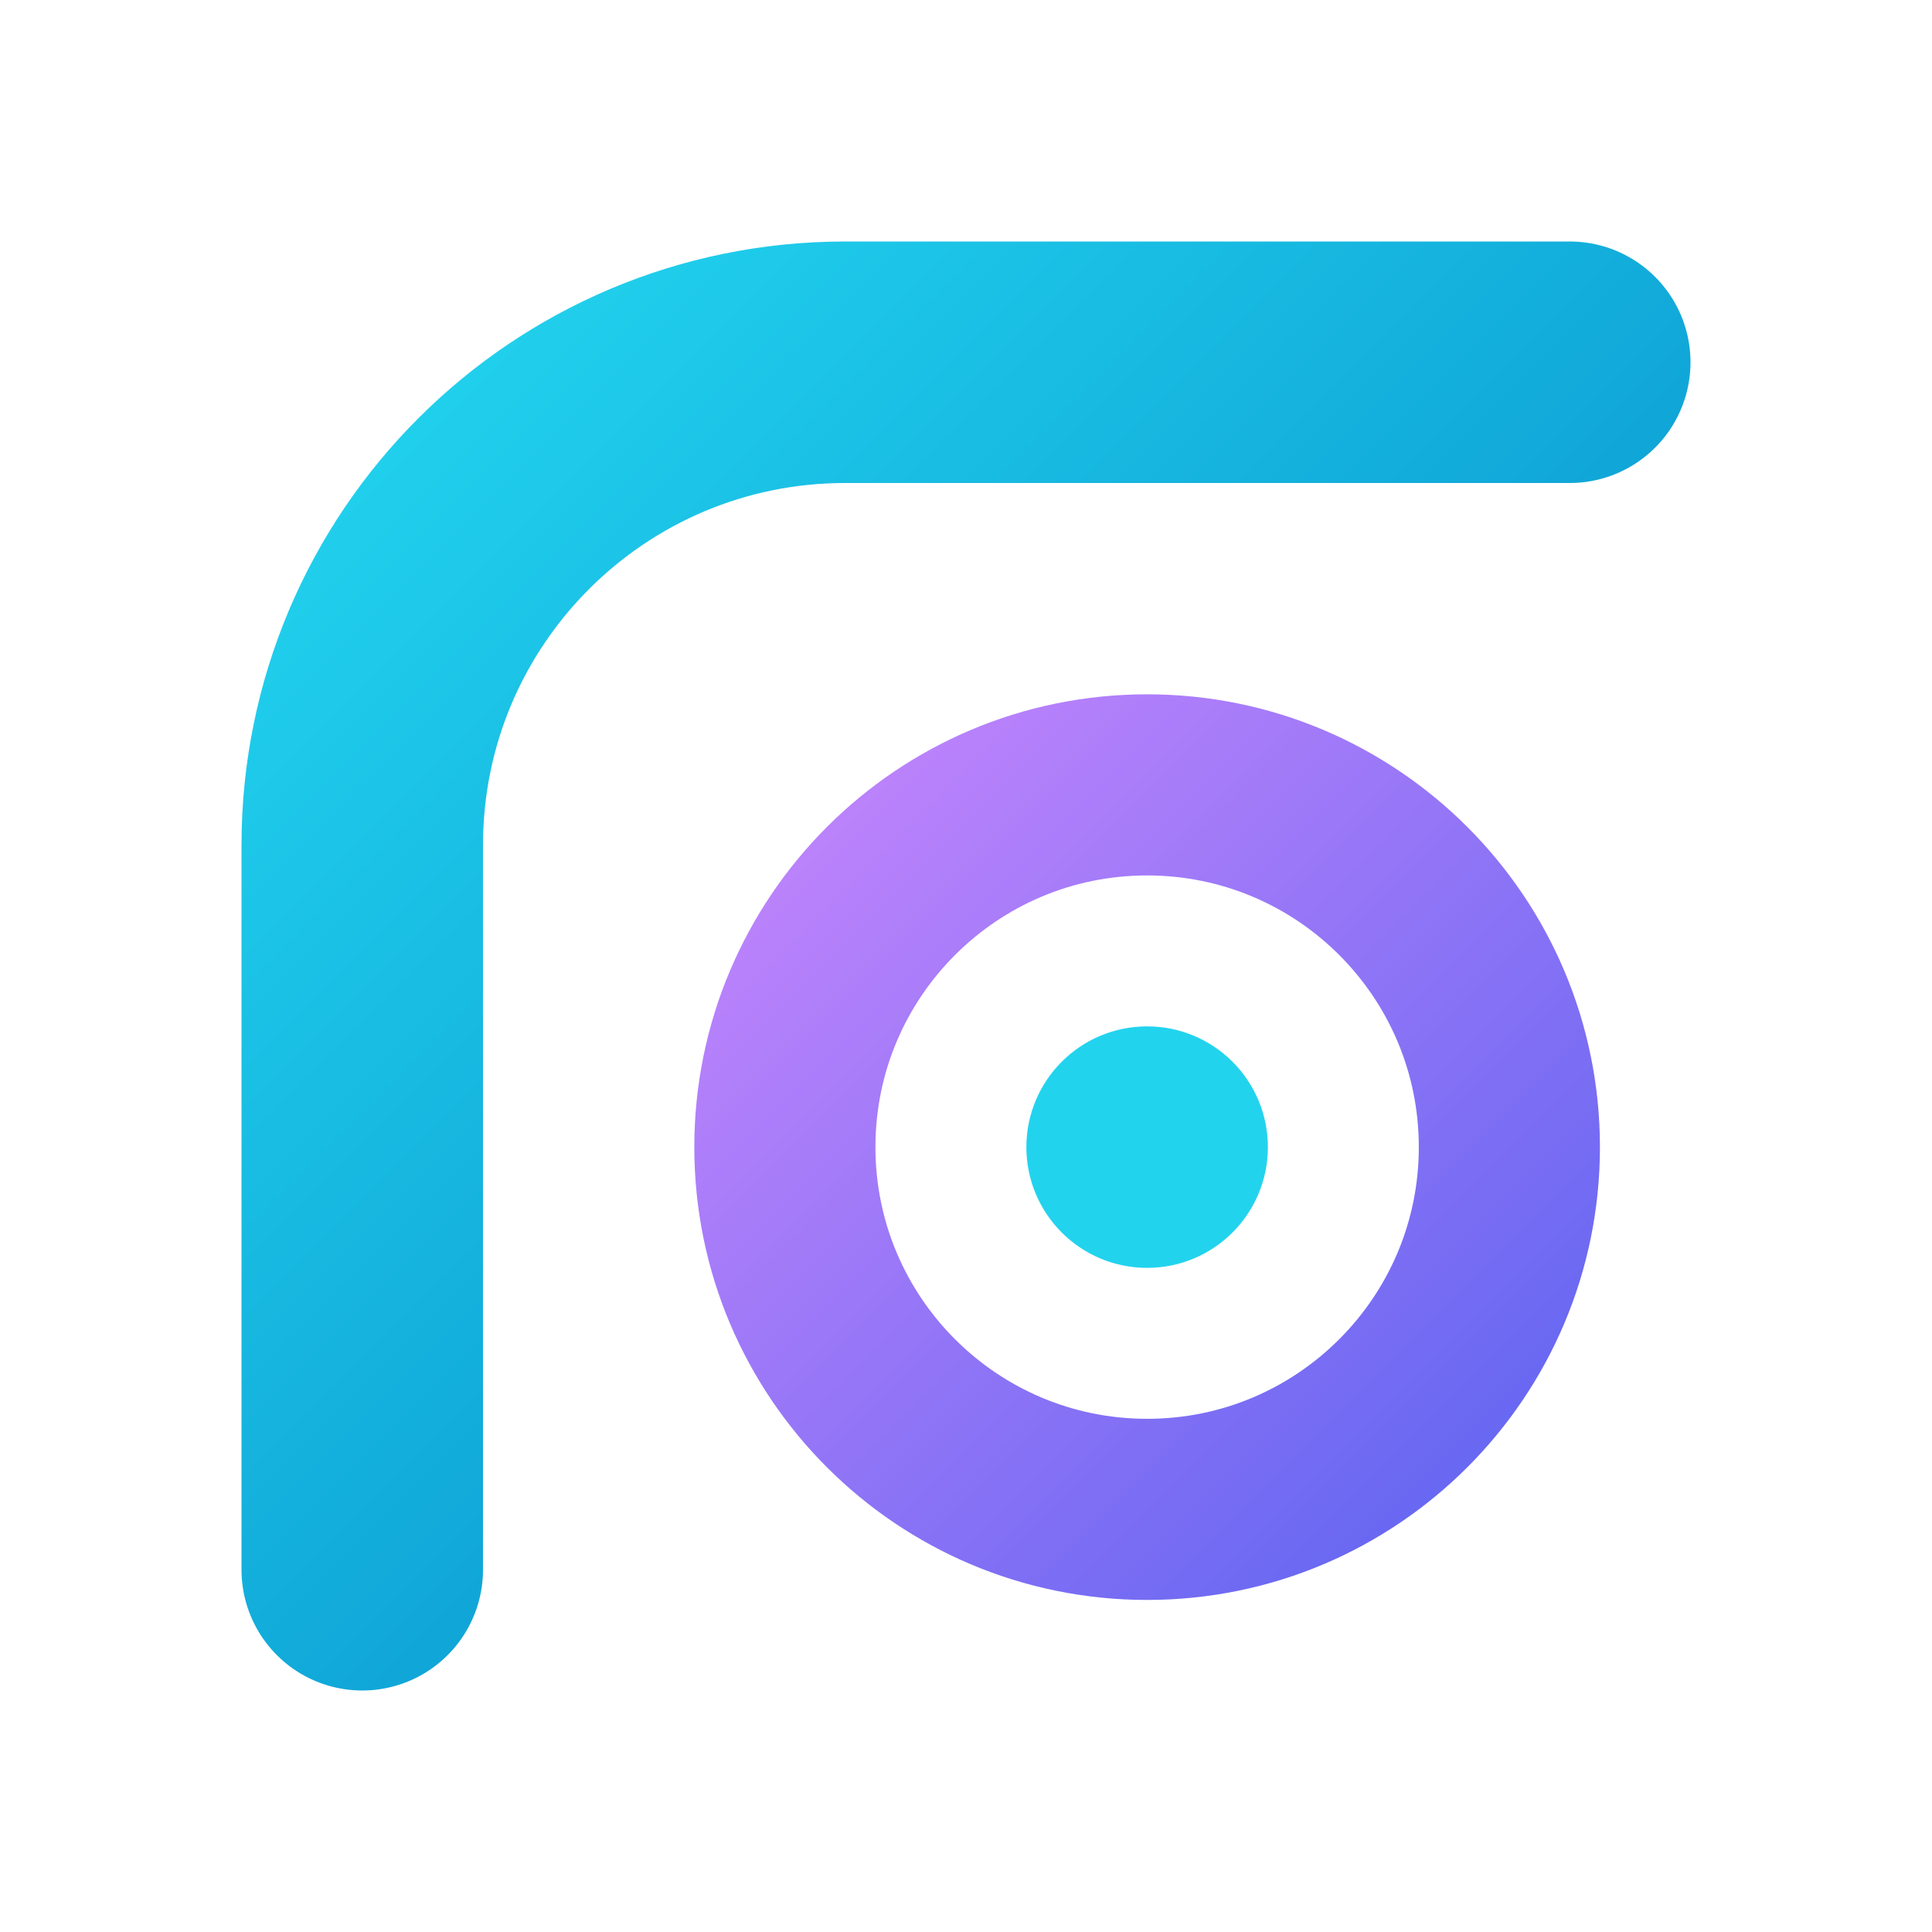
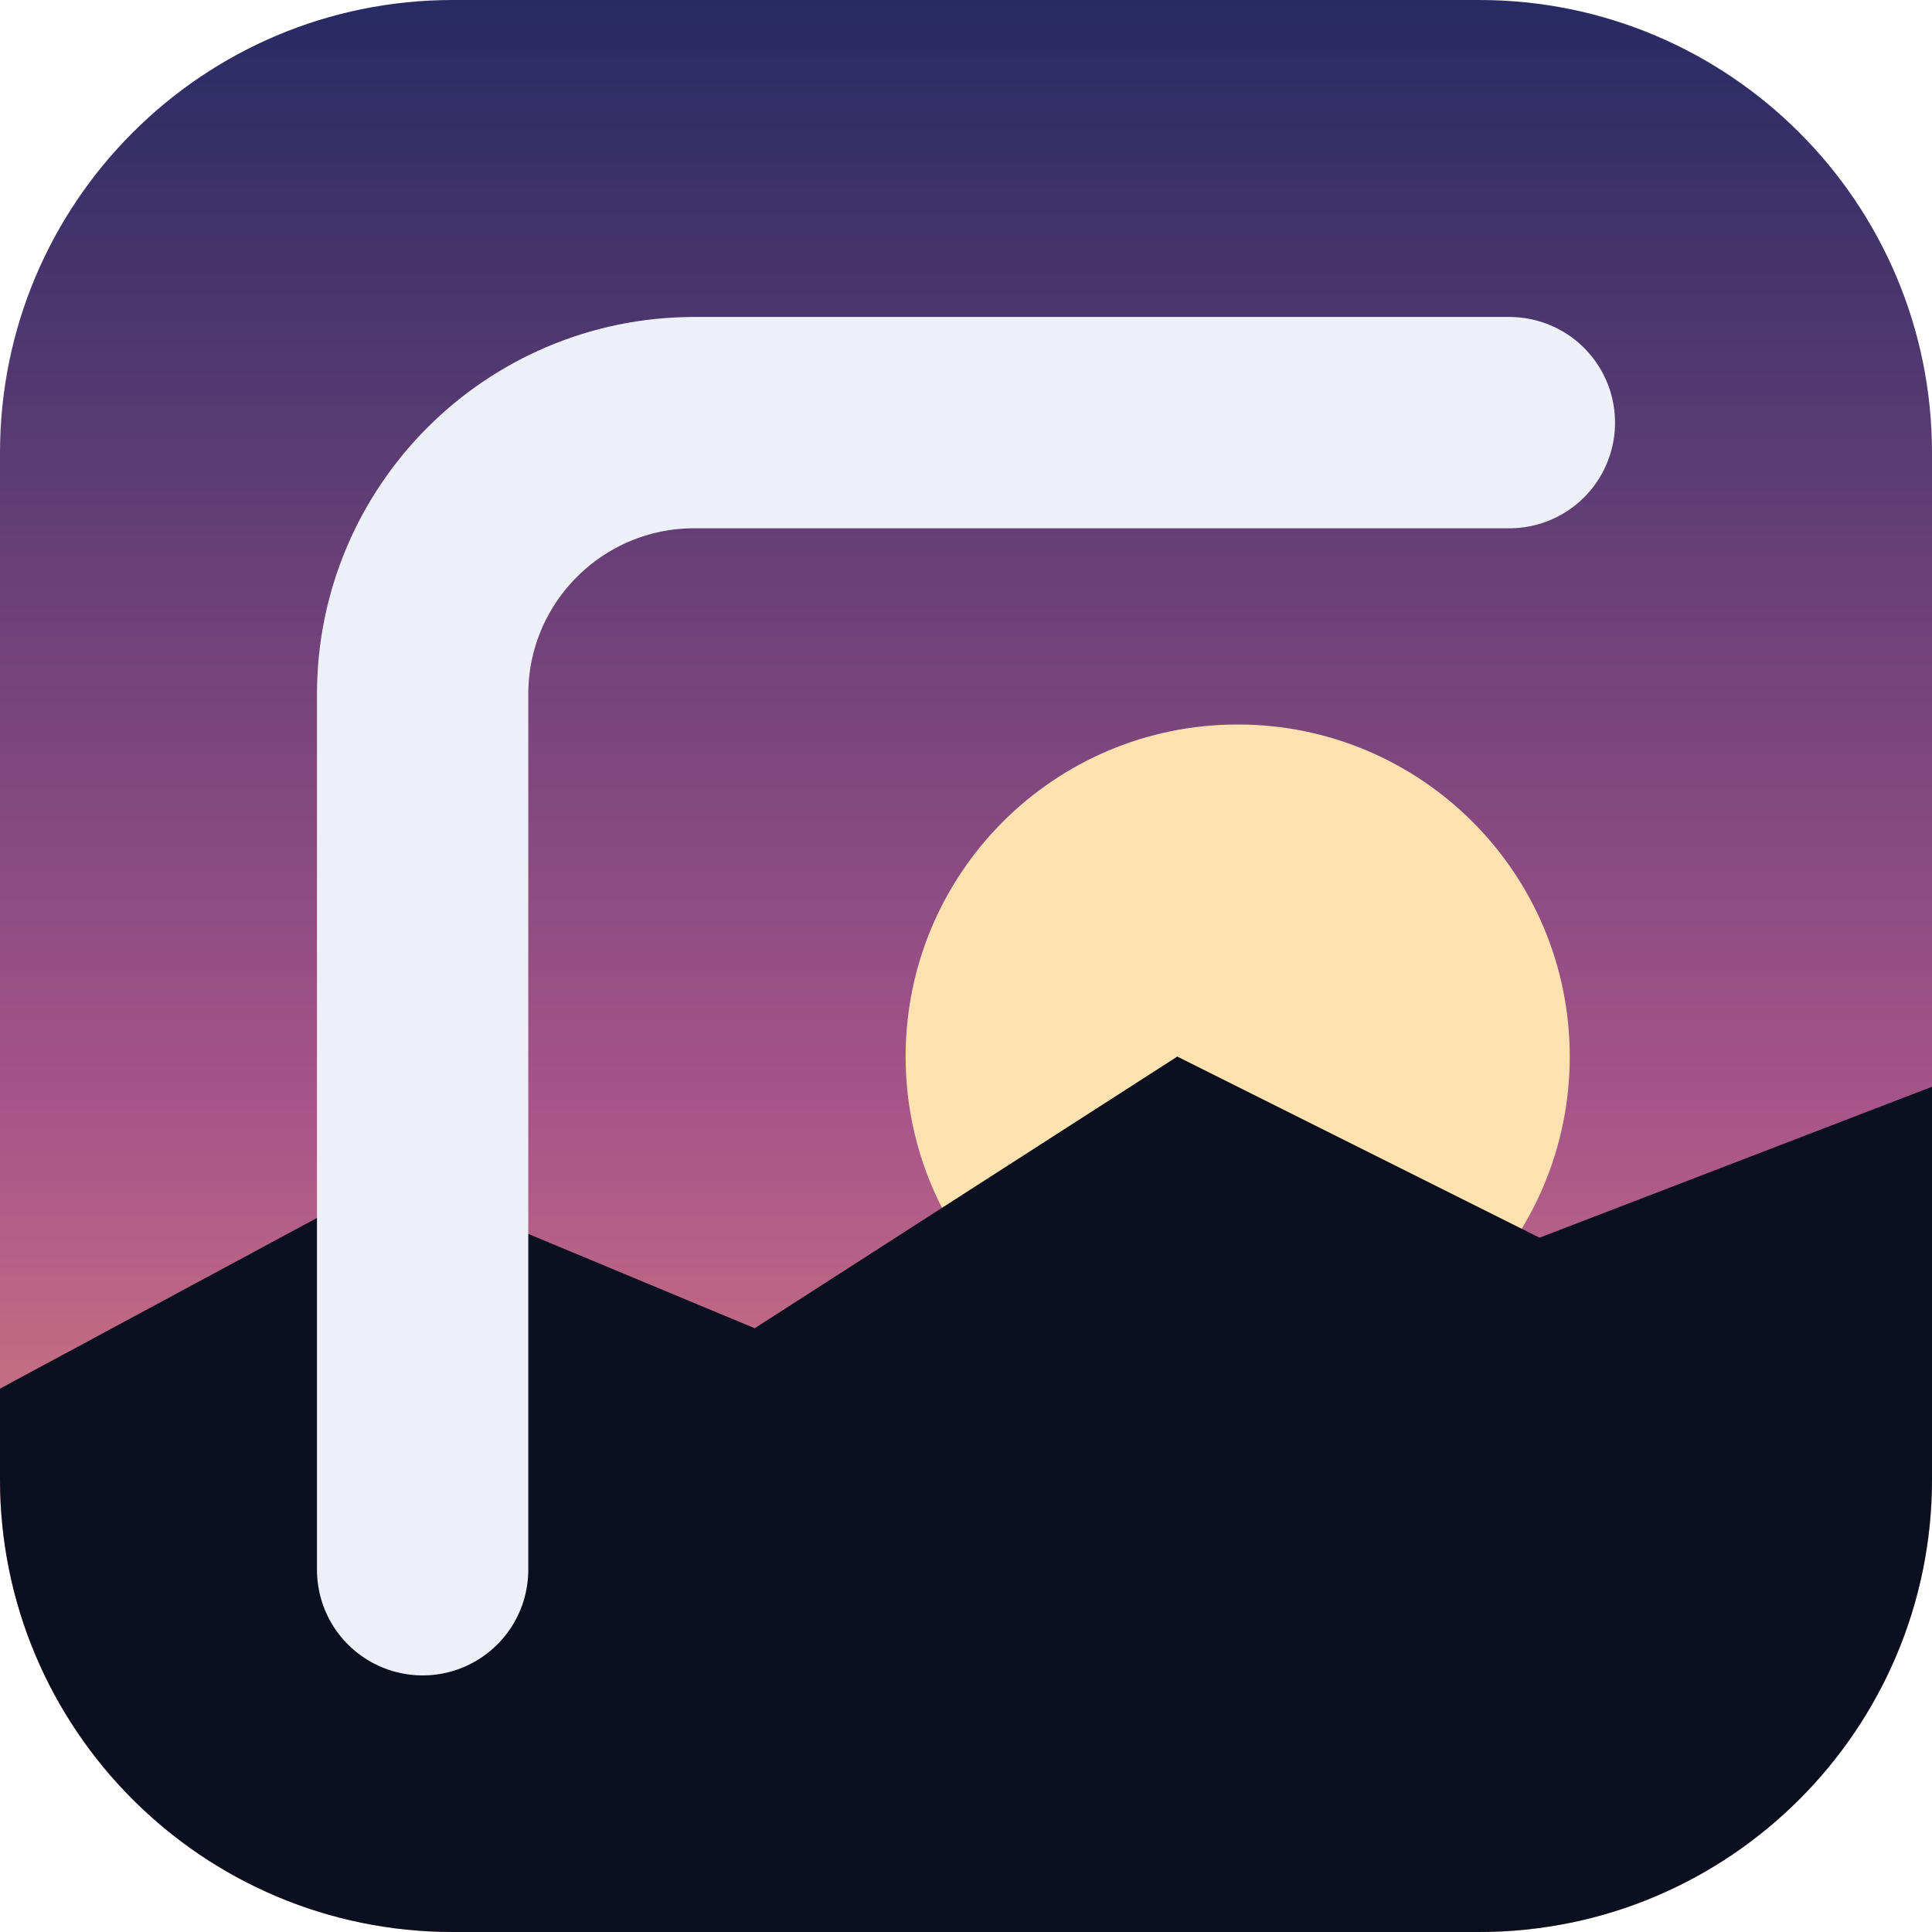
- <svg xmlns="http://www.w3.org/2000/svg" viewBox="0 0 32 32" fill="none">
+ <svg xmlns="http://www.w3.org/2000/svg" viewBox="0 0 64 64">
  <defs>
-     <linearGradient id="cyanGrad" x1="0%" y1="0%" x2="100%" y2="100%">
-       <stop offset="0%" stop-color="#22d3ee" />
-       <stop offset="100%" stop-color="#0284c7" />
+     <linearGradient id="dtf-sky" x1="0" y1="0" x2="0" y2="1">
+       <stop offset="0" stop-color="#262a63" />
+       <stop offset=".58" stop-color="#a8558a" />
+       <stop offset="1" stop-color="#ffa070" />
    </linearGradient>
-     <linearGradient id="indigoGrad" x1="0%" y1="0%" x2="100%" y2="100%">
-       <stop offset="0%" stop-color="#c084fc" />
-       <stop offset="100%" stop-color="#6366f1" />
-     </linearGradient>
+     <clipPath id="dtf-clip">
+       <rect width="64" height="64" rx="15" />
+     </clipPath>
  </defs>
-   <path d="M 6 26 L 6 14 C 6 9.58 9.58 6 14 6 L 26 6" stroke="url(#cyanGrad)" stroke-width="4" stroke-linecap="round" />
-   <circle cx="19" cy="19" r="6" stroke="url(#indigoGrad)" stroke-width="3" />
-   <circle cx="19" cy="19" r="2" fill="#22d3ee" />
+   <g clip-path="url(#dtf-clip)">
+     <rect width="64" height="64" fill="url(#dtf-sky)" />
+     <circle cx="41" cy="35" r="11" fill="#ffe2b0" />
+     <path d="M0 46 13 39 25 44 39 35 51 41 64 36V64H0Z" fill="#0b1020" />
+   </g>
+   <path d="M14 52V23a9 9 0 0 1 9-9h27" stroke="#eef0f7" stroke-width="7" stroke-linecap="round" fill="none" />
</svg>
